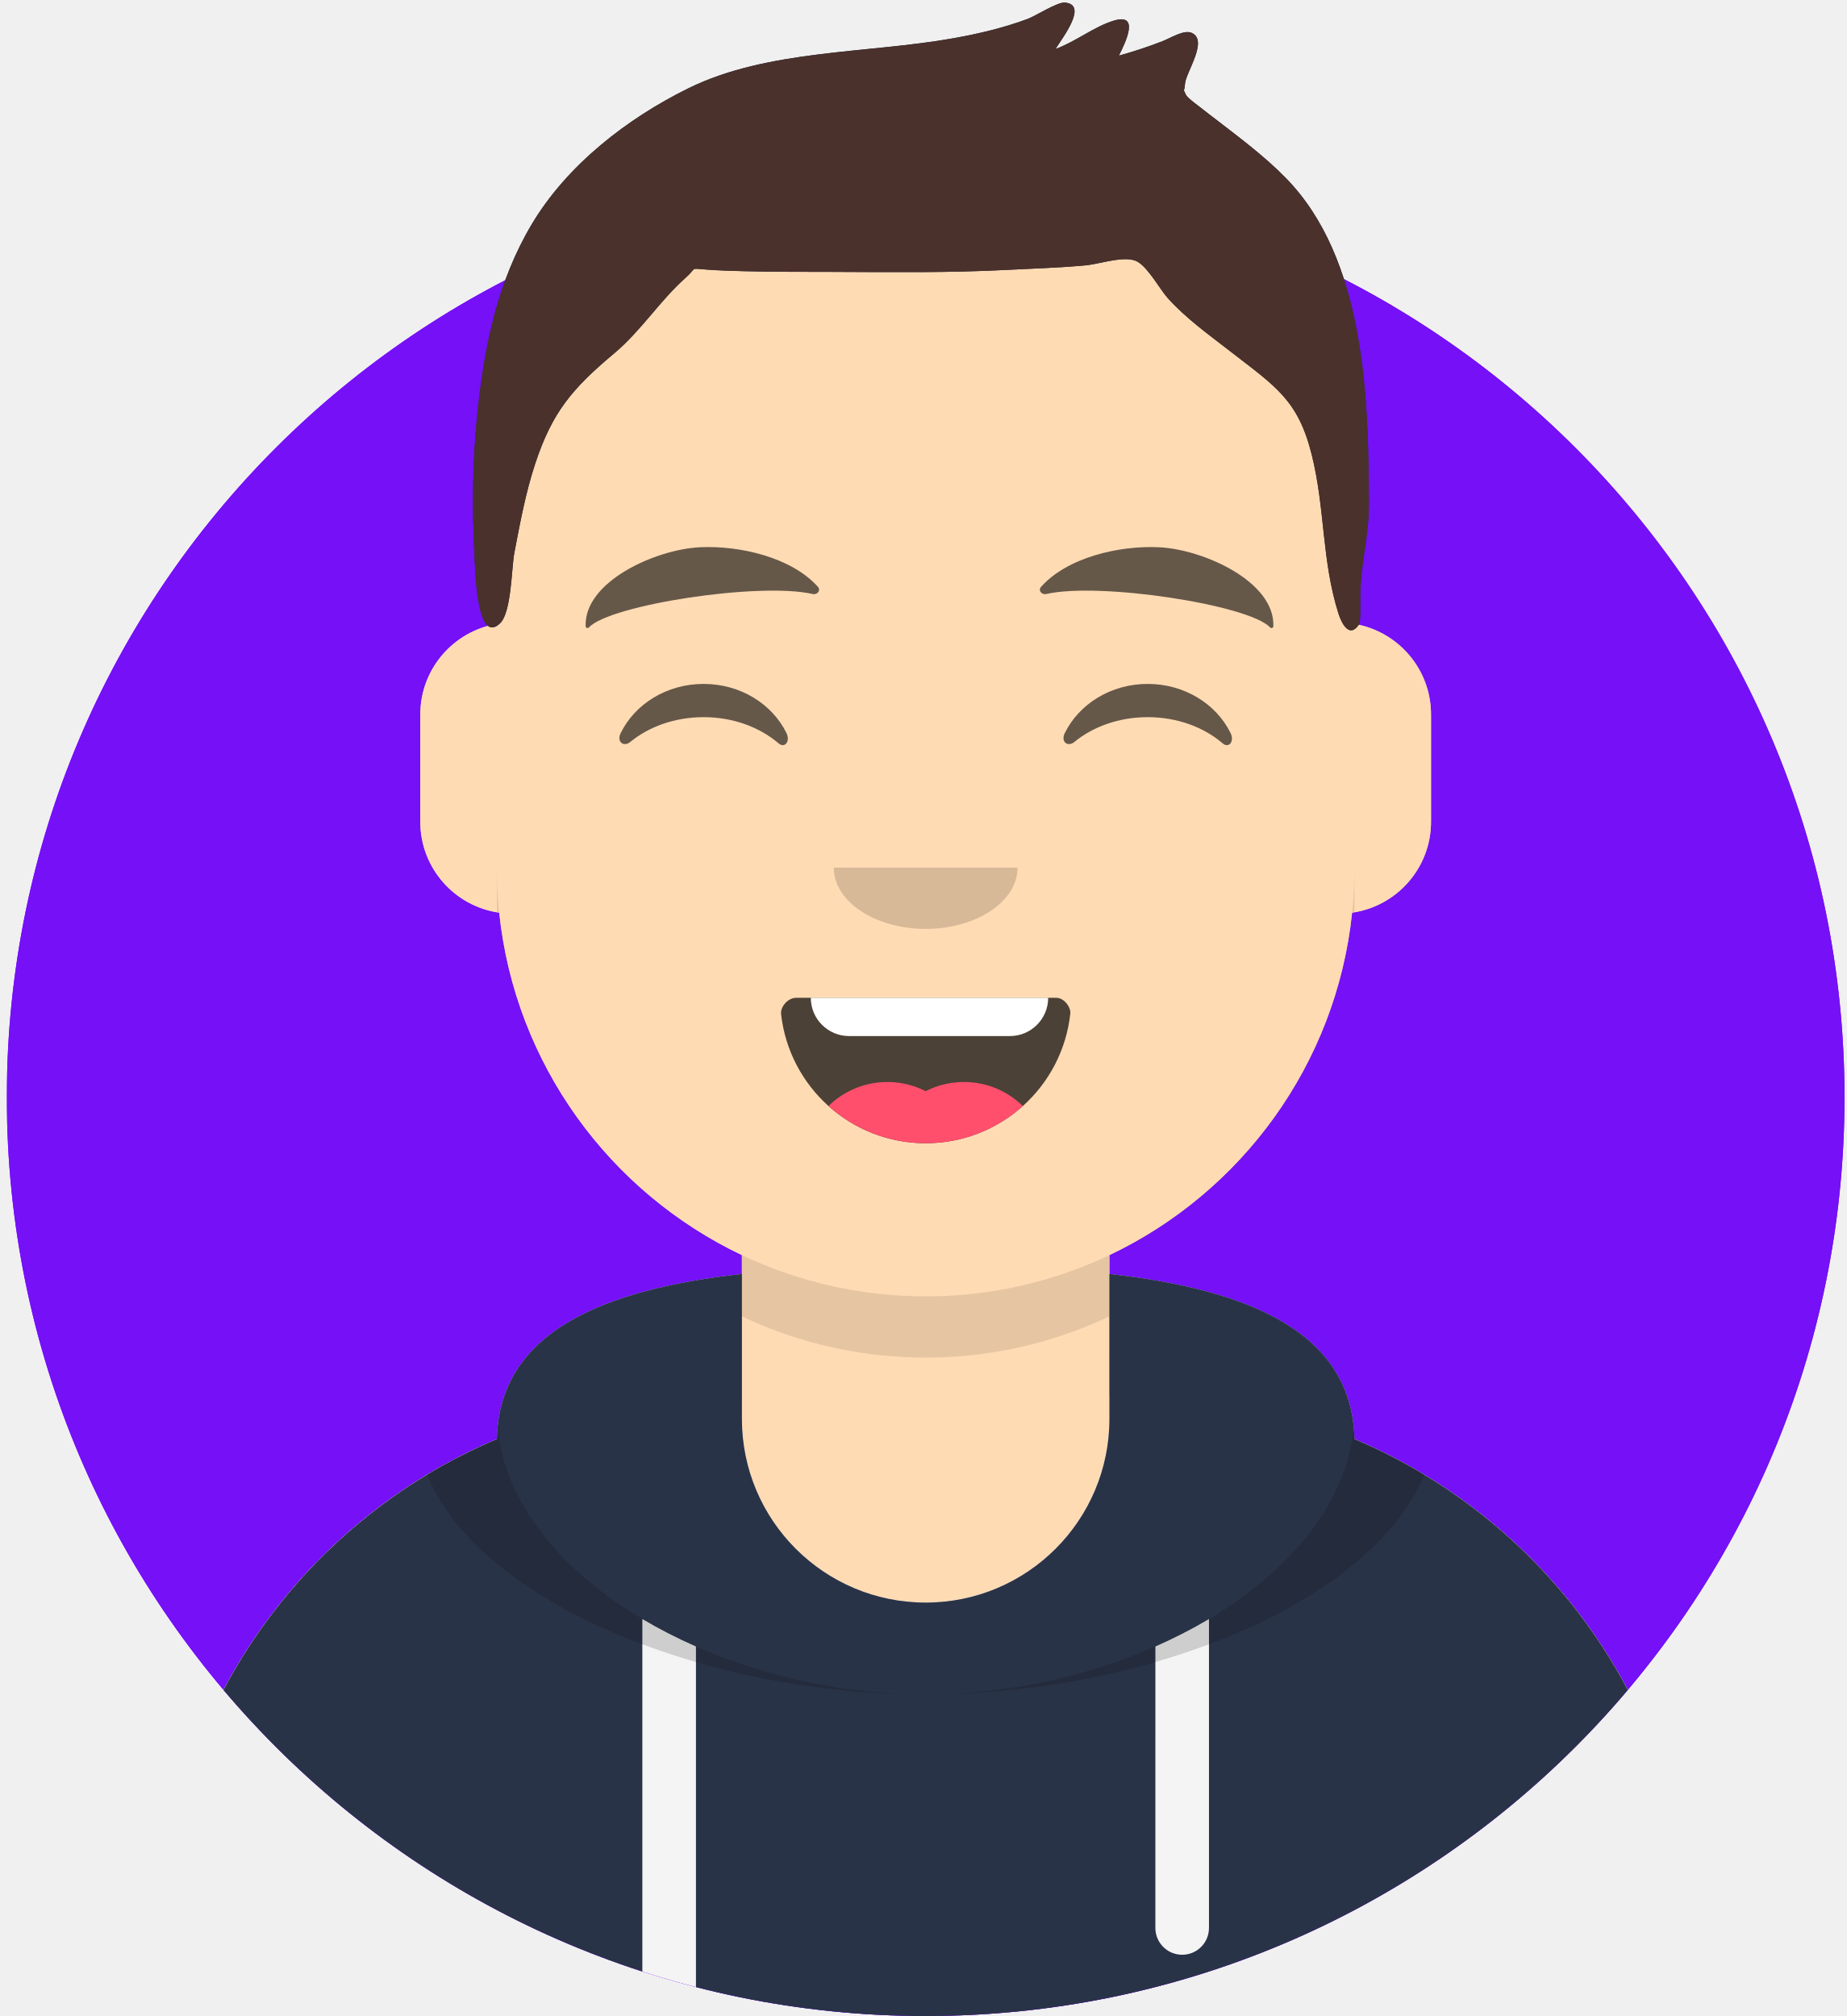
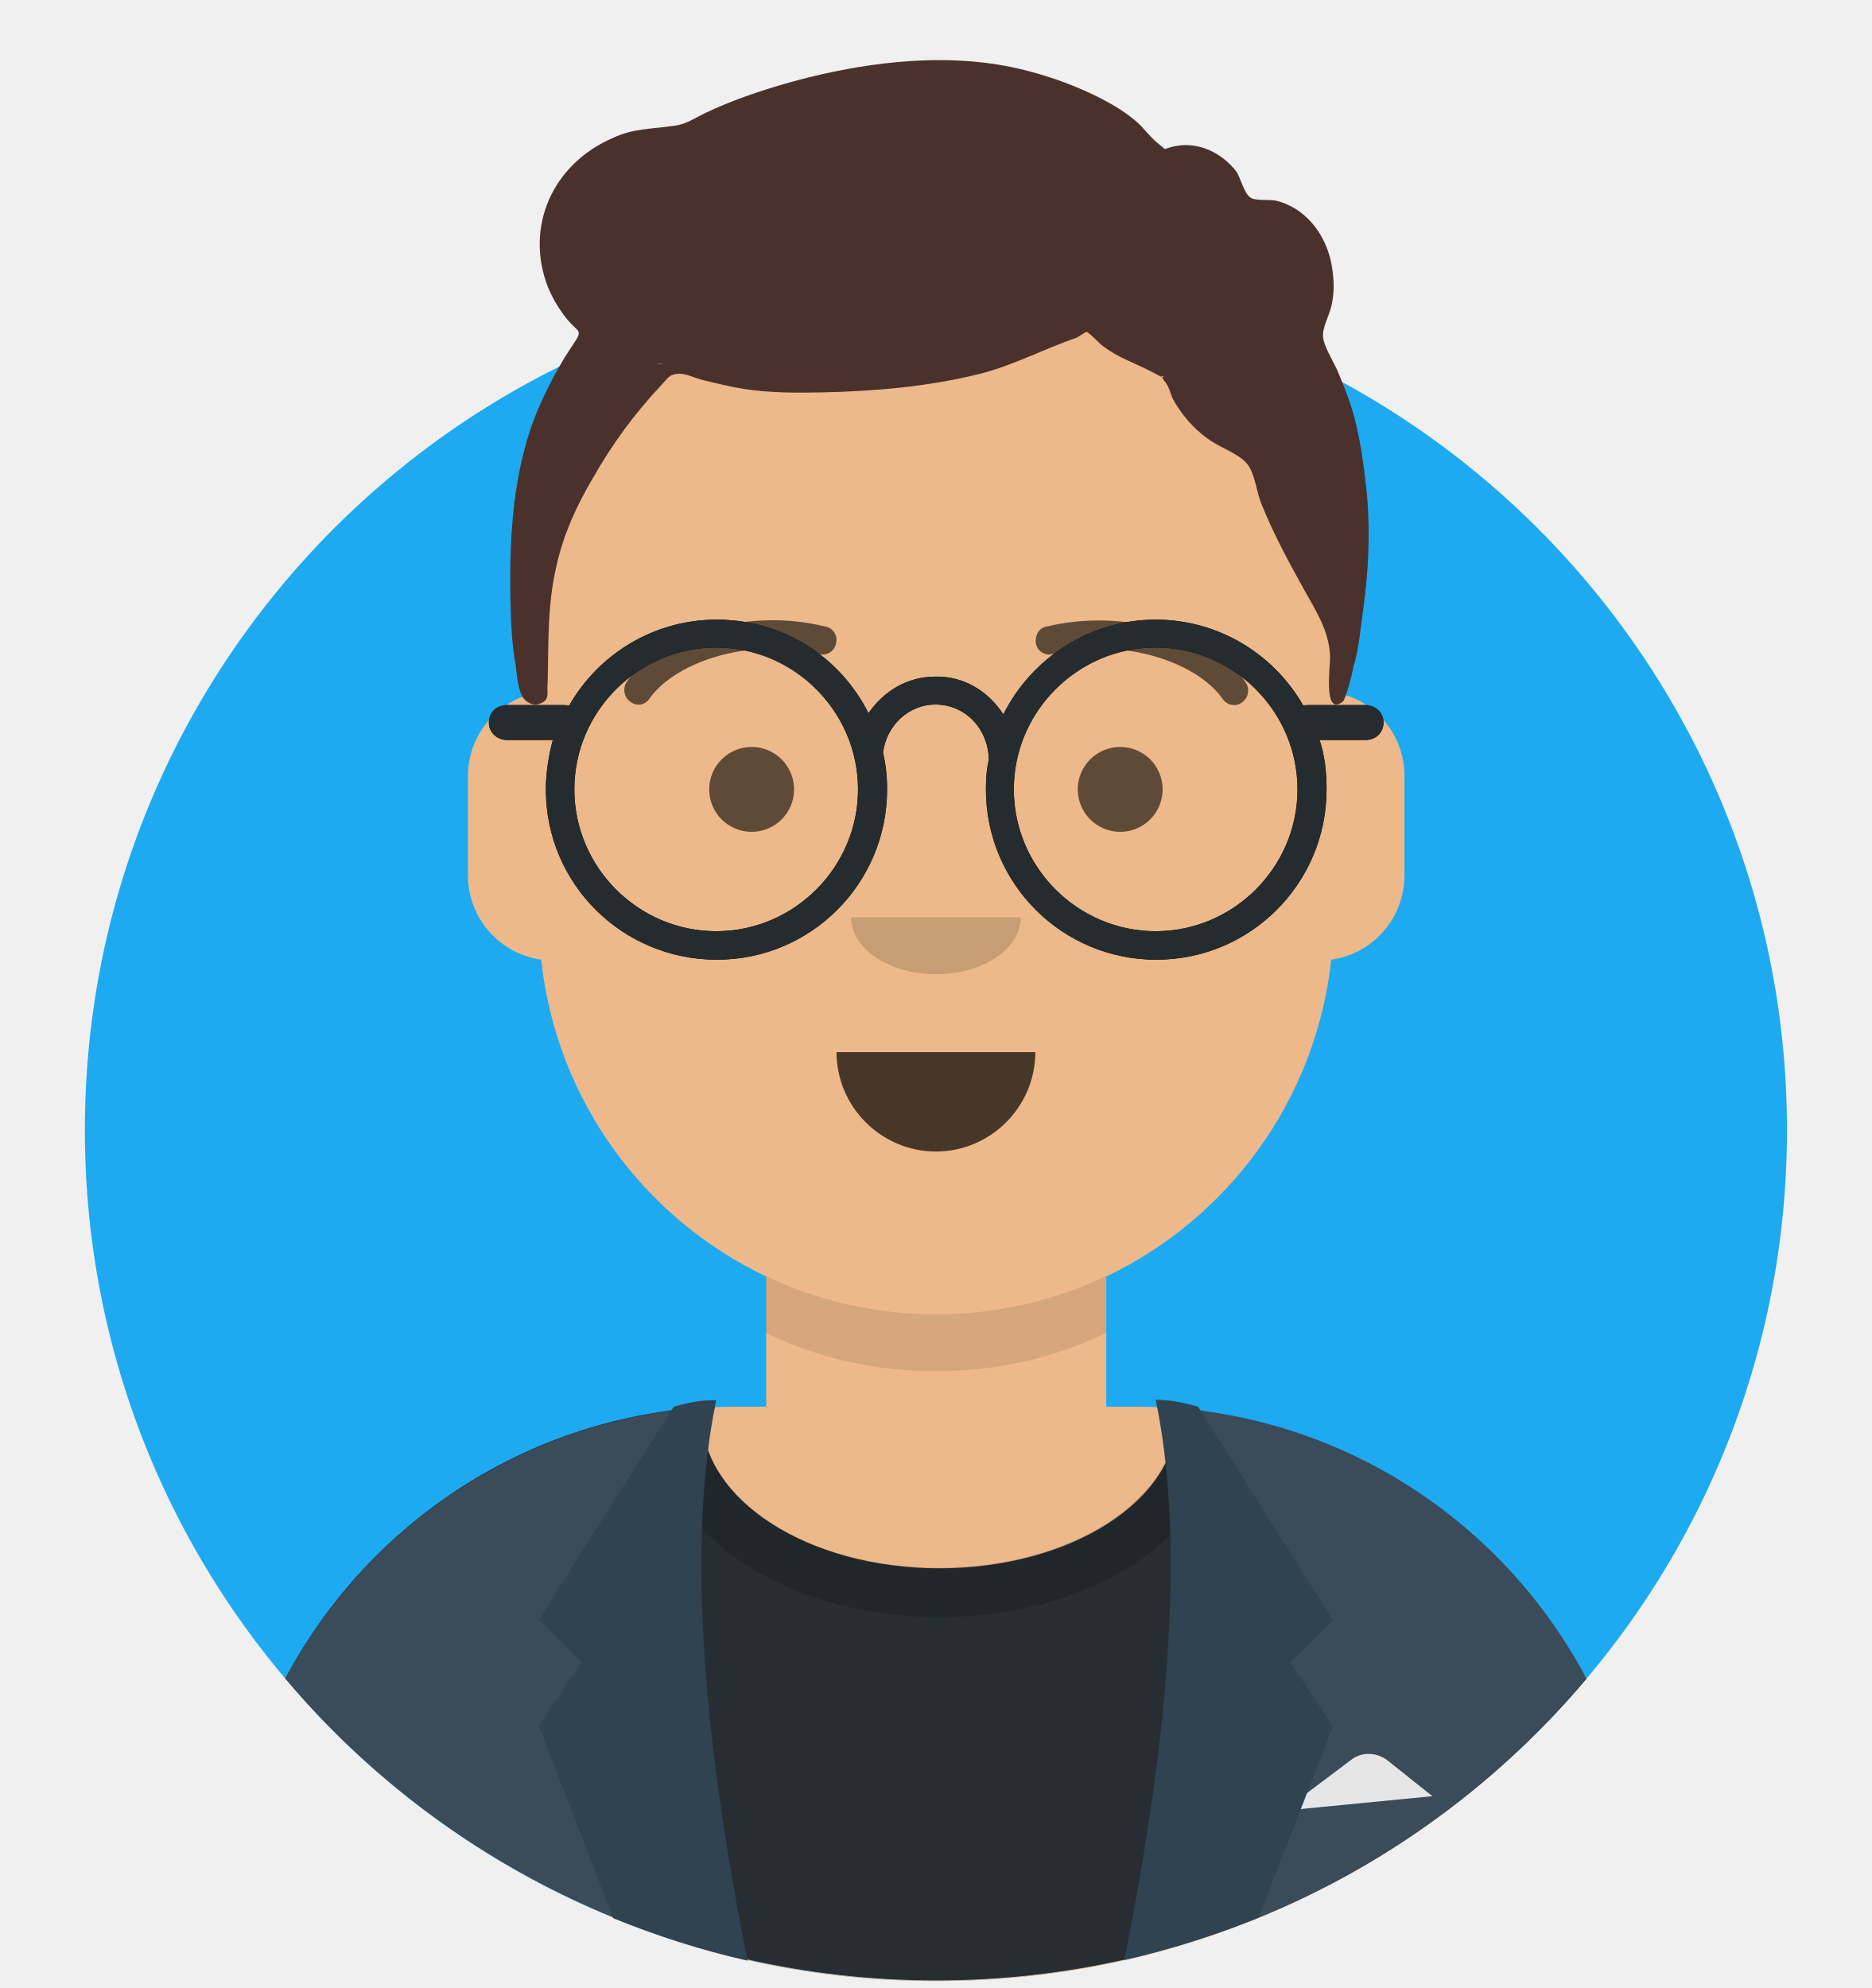
- <svg xmlns="http://www.w3.org/2000/svg" xmlns:xlink="http://www.w3.org/1999/xlink" width="217px" height="237px" viewBox="0 0 217 237" version="1.1">
-   <defs>
-     <circle id="path-1" cx="108" cy="108" r="108" />
-     <path d="M-3.19744231e-14,144 L-3.19744231e-14,-1.42108547e-14 L237.6,-1.42108547e-14 L237.6,144 L226.8,144 C226.8,203.647 178.447,252 118.8,252 C59.153,252 10.8,203.647 10.8,144 L10.8,144 L-3.19744231e-14,144 Z" id="path-3" />
-     <path d="M90,0 C117.835,-5.11323436e-15 140.4,22.565 140.4,50.4 L140.401,55.949 C145.508,56.807 149.4,61.249 149.4,66.6 L149.4,79.2 C149.4,84.647 145.367,89.152 140.125,89.893 C138.265,107.718 127.114,122.78 111.601,130.149 L111.6,146.7 L115.2,146.7 C150.988,146.7 180,175.712 180,211.5 L180,219.6 L0,219.6 L0,211.5 C-4.38277231e-15,175.712 29.012,146.7 64.8,146.7 L68.4,146.7 L68.4,130.15 C52.886,122.78 41.735,107.718 39.875,89.893 C34.633,89.152 30.6,84.647 30.6,79.2 L30.6,66.6 C30.6,61.249 34.492,56.806 39.6,55.949 L39.6,50.4 C39.6,22.565 62.165,5.11323436e-15 90,0 Z" id="path-5" />
-     <path d="M140.401,11.764 C156.691,13.587 169.2,18.597 169.2,31.569 L169.194,31.18 C192.467,41.01 208.8,64.047 208.8,90.9 L208.8,99 L28.8,99 L28.8,90.9 C28.8,64.047 45.133,41.01 68.406,31.18 C68.653,18.496 81.073,13.568 97.2,11.764 L97.2,28.8 C97.2,40.729 106.871,50.4 118.8,50.4 C130.729,50.4 140.4,40.729 140.4,28.8 L140.4,28.8 Z" id="path-7" />
-     <path d="M31.606,13.615 C32.558,22.158 39.803,28.8 48.6,28.8 C57.424,28.8 64.687,22.117 65.603,13.536 C65.676,12.845 64.905,11.7 63.938,11.7 C50.534,11.7 40.264,11.7 33.378,11.7 C32.406,11.7 31.511,12.761 31.606,13.615 Z" id="path-9" />
-     <rect id="path-11" x="0" y="0" width="237.6" height="252" />
-     <path d="M118.135,20.928 C115.651,18.39 112.767,16.236 109.962,14.076 C109.343,13.6 108.715,13.135 108.109,12.641 C107.972,12.528 106.563,11.519 106.394,11.148 C105.988,10.254 106.224,10.95 106.28,9.884 C106.35,8.535 109.1,4.727 107.048,3.854 C106.146,3.47 104.536,4.492 103.67,4.83 C101.977,5.49 100.263,6.054 98.512,6.54 C99.351,4.869 100.95,1.524 97.944,2.419 C95.603,3.116 93.421,4.91 91.068,5.753 C91.847,4.477 94.96,0.523 92.147,0.302 C91.271,0.233 88.724,1.875 87.782,2.226 C84.959,3.275 82.075,3.953 79.111,4.487 C69.033,6.304 57.248,5.786 47.923,10.374 C40.735,13.911 33.636,19.4 29.484,26.389 C25.481,33.125 23.984,40.498 23.146,48.217 C22.532,53.882 22.482,59.738 22.769,65.424 C22.863,67.287 23.073,75.874 25.779,73.273 C27.127,71.978 27.117,66.745 27.457,64.974 C28.133,61.451 28.783,57.911 29.91,54.5 C31.895,48.49 34.238,45.687 39.184,41.547 C42.359,38.89 44.588,35.3 47.625,32.62 C48.99,31.416 47.949,31.542 50.143,31.7 C51.616,31.806 53.097,31.846 54.574,31.885 C57.99,31.974 61.412,31.951 64.829,31.963 C71.711,31.988 78.561,32.085 85.437,31.725 C88.492,31.565 91.556,31.478 94.603,31.195 C96.306,31.038 99.326,29.947 100.728,30.78 C102.01,31.543 103.342,34.034 104.263,35.054 C106.438,37.464 109.032,39.305 111.576,41.282 C116.881,45.403 119.559,46.98 121.17,53.421 C122.775,59.838 122.325,65.791 124.312,72.106 C124.662,73.217 125.586,75.13 126.726,73.415 C126.937,73.096 126.883,71.345 126.883,70.337 C126.883,66.27 127.913,63.218 127.9,59.123 C127.849,46.674 127.447,30.442 118.135,20.928 Z" id="path-13" />
-   </defs>
-   <g id="Website" stroke="none" stroke-width="1" fill="none" fill-rule="evenodd">
-     <g id="mf-avatar" transform="translate(-10, -15)">
-       <g id="Circle" transform="translate(10.8, 36)">
-         <mask id="mask-2" fill="white">
-           <use xlink:href="#path-1" />
-         </mask>
-         <use id="Circle-Background" fill="#7510F7" xlink:href="#path-1" />
-         <g id="🖍-Circle-Color" mask="url(#mask-2)" fill="#7510F7">
-           <rect id="🖍Color" x="0" y="0" width="216.445" height="216" />
-         </g>
-       </g>
-       <mask id="mask-4" fill="white">
-         <use xlink:href="#path-3" />
-       </mask>
-       <g id="Mask" />
-       <g id="Avataaar" mask="url(#mask-4)">
-         <g id="Body" transform="translate(28.8, 32.4)">
-           <mask id="mask-6" fill="white">
-             <use xlink:href="#path-5" />
-           </mask>
-           <use fill="#D0C6AC" xlink:href="#path-5" />
-           <g id="Skin/👶🏻-05-Pale" mask="url(#mask-6)" fill="#FFDBB4">
-             <g transform="translate(-28.8, 0)" id="Color">
-               <rect x="0" y="0" width="238.384" height="220.355" />
-             </g>
-           </g>
-           <path d="M39.6,84.6 C39.6,112.435 62.165,135 90,135 C117.835,135 140.4,112.435 140.4,84.6 L140.4,84.6 L140.4,91.8 C140.4,119.635 117.835,142.2 90,142.2 C62.165,142.2 39.6,119.635 39.6,91.8 Z" id="Neck-Shadow" fill-opacity="0.1" fill="#000000" mask="url(#mask-6)" />
-         </g>
-         <g id="Clothing/Hoodie" transform="translate(0, 153)">
-           <mask id="mask-8" fill="white">
-             <use xlink:href="#path-7" />
-           </mask>
-           <use id="Hoodie" fill="#B7C1DB" fill-rule="evenodd" xlink:href="#path-7" />
-           <g id="Color/Palette/Slate" mask="url(#mask-8)" fill="#293347" fill-rule="evenodd">
-             <rect id="🖍Color" x="0" y="0" width="238.491" height="99" />
-           </g>
-           <path d="M91.8,55.565 L91.8,99 L85.5,99 L85.499,52.335 C87.483,53.514 89.592,54.594 91.8,55.565 Z M152.101,52.334 L152.1,88.65 C152.1,90.39 150.69,91.8 148.95,91.8 C147.21,91.8 145.8,90.39 145.8,88.65 L145.801,55.565 C148.009,54.594 150.118,53.513 152.101,52.334 Z" id="Straps" fill="#F4F4F4" fill-rule="evenodd" mask="url(#mask-8)" />
-           <path d="M155.733,11.451 C169.28,14.013 178.65,19.118 178.65,29.077 C178.65,46.818 148.916,61.2 118.8,61.2 C88.684,61.2 58.95,46.818 58.95,29.077 C58.95,19.118 68.32,14.013 81.867,11.451 C73.689,14.466 68.4,19.534 68.4,27.969 C68.4,46.322 93.439,61.2 118.8,61.2 C144.161,61.2 169.2,46.322 169.2,27.969 C169.2,19.71 164.13,14.679 156.241,11.642 Z" id="Shadow" fill-opacity="0.16" fill="#000000" fill-rule="evenodd" mask="url(#mask-8)" />
-         </g>
-         <g id="Face" transform="translate(68.4, 73.8)">
-           <g id="Mouth/Smile" transform="translate(1.8, 46.8)">
-             <mask id="mask-10" fill="white">
-               <use xlink:href="#path-9" />
-             </mask>
-             <use id="Mouth" fill-opacity="0.7" fill="#000000" fill-rule="evenodd" xlink:href="#path-9" />
-             <path d="M39.6,1.8 L58.5,1.8 C60.985,1.8 63,3.815 63,6.3 L63,11.7 C63,14.185 60.985,16.2 58.5,16.2 L39.6,16.2 C37.115,16.2 35.1,14.185 35.1,11.7 L35.1,6.3 C35.1,3.815 37.115,1.8 39.6,1.8 Z" id="Teeth" fill="#FFFFFF" fill-rule="evenodd" mask="url(#mask-10)" />
-             <g id="Tongue" stroke-width="1" fill-rule="evenodd" mask="url(#mask-10)" fill="#FF4F6D">
-               <g transform="translate(34.2, 21.6)">
-                 <circle cx="9.9" cy="9.9" r="9.9" />
-                 <circle cx="18.9" cy="9.9" r="9.9" />
-               </g>
-             </g>
-           </g>
-           <g id="Nose/Default" transform="translate(25.2, 36)" fill="#000000" fill-opacity="0.16">
-             <path d="M14.4,7.2 C14.4,11.176 19.235,14.4 25.2,14.4 L25.2,14.4 C31.165,14.4 36,11.176 36,7.2" id="Nose" />
-           </g>
-           <g id="Eyes/Happy-😁" transform="translate(0, 7.2)" fill="#000000" fill-opacity="0.6">
-             <path d="M14.544,20.203 C16.206,16.784 19.948,14.4 24.298,14.4 C28.632,14.4 32.363,16.767 34.034,20.166 C34.53,21.176 33.824,22.003 33.112,21.39 C30.906,19.494 27.773,18.309 24.298,18.309 C20.931,18.309 17.886,19.421 15.694,21.214 C14.892,21.87 14.058,21.203 14.544,20.203 Z" id="Squint" />
-             <path d="M66.744,20.203 C68.406,16.784 72.148,14.4 76.498,14.4 C80.832,14.4 84.563,16.767 86.234,20.166 C86.73,21.176 86.024,22.003 85.312,21.39 C83.106,19.494 79.973,18.309 76.498,18.309 C73.131,18.309 70.086,19.421 67.894,21.214 C67.092,21.87 66.258,21.203 66.744,20.203 Z" id="Squint" />
-           </g>
-           <g id="Eyebrow/Natural/Default-Natural" fill="#000000" fill-opacity="0.6">
-             <path d="M23.435,5.589 C18.25,6.285 10.164,10.805 10.84,16.036 C10.862,16.207 11.121,16.261 11.233,16.118 C13.471,13.248 30.774,9.033 37.075,9.913 C37.652,9.994 38.032,9.399 37.639,9.027 C34.269,5.845 28.08,4.961 23.435,5.589" id="Eyebrow" transform="translate(24.3, 10.8) rotate(5) translate(-24.3, -10.8) " />
-             <path d="M76.535,5.589 C71.35,6.285 63.264,10.805 63.94,16.036 C63.962,16.207 64.221,16.261 64.333,16.118 C66.571,13.248 83.874,9.033 90.175,9.913 C90.752,9.994 91.132,9.399 90.739,9.027 C87.369,5.845 81.18,4.961 76.535,5.589" id="Eyebrow" transform="translate(77.4, 10.8) scale(-1, 1) rotate(5) translate(-77.4, -10.8) " />
-           </g>
-         </g>
-         <g id="Top">
-           <mask id="mask-12" fill="white">
-             <use xlink:href="#path-11" />
-           </mask>
-           <g id="Mask" />
-           <g mask="url(#mask-12)">
-             <g transform="translate(43, 15)">
-               <mask id="mask-14" fill="white">
-                 <use xlink:href="#path-13" />
-               </mask>
-               <use id="Short-Hair" stroke="none" fill="#1F3140" fill-rule="evenodd" xlink:href="#path-13" />
-               <g id="Color/Hair/Brown-Dark" stroke="none" fill="none" mask="url(#mask-14)" fill-rule="evenodd">
-                 <g transform="translate(-43.1, -15)" fill="#4A312C" id="Color">
-                   <rect x="0" y="0" width="239.107" height="252.406" />
-                 </g>
-               </g>
-             </g>
-           </g>
-         </g>
-       </g>
-     </g>
-   </g>
+ <svg xmlns="http://www.w3.org/2000/svg" width="322" height="342" fill="none">
+   <path d="M161 340.8c80.854 0 146.4-65.546 146.4-146.4S241.854 48 161 48C80.145 48 14.6 113.546 14.6 194.4S80.146 340.8 161 340.8z" fill="#1EAAF1" />
+   <path fill-rule="evenodd" clip-rule="evenodd" d="M272.9 288.8c-14.8-27.8-44-46.8-77.7-46.8h-4.9v-22.4c21-10 36.1-30.4 38.7-54.5 7.1-1 12.6-7.1 12.6-14.5v-17.1c0-7.2-5.2-13.3-12.2-14.4v-7.6c0-25.6-14.2-47.9-35-59.7-10.8-2.5-21.9-3.8-33.4-3.8s-22.7 1.3-33.3 3.8c-20.9 11.7-35 34-35 59.7v7.6c-7 1.2-12.2 7.2-12.2 14.4v17.1c0 7.4 5.5 13.5 12.6 14.5 2.6 24.2 17.7 44.5 38.7 54.5V242h-4.9c-33.7 0-63 19-77.7 46.8 26.8 31.7 67 52 111.9 52 44.9 0 84.9-20.1 111.8-52z" fill="#EDB98A" />
+   <path fill-rule="evenodd" clip-rule="evenodd" d="M272.9 288.8c-13.7-25.9-39.8-44-70.4-46.5v1.3c0 14.5-18.3 26.2-40.9 26.2-22.6 0-40.9-11.8-40.9-26.4v-1.3c-31.1 2.2-57.7 20.5-71.6 46.6 26.8 31.7 67 52 111.9 52 44.9 0 85-20 111.9-51.9z" fill="#262E33" />
+   <path fill-rule="evenodd" clip-rule="evenodd" d="M209.9 245.4c0-.7 0-1.5-.1-2.2-2.4-.4-4.9-.7-7.4-1v1.3c0 14.5-18.3 26.2-40.9 26.2-22.6 0-40.7-11.7-40.7-26.2v-1.3c-2.4.1-5 .5-7.4.9-.1.7-.1 1.6-.1 2.3 0 18.2 21.6 32.8 48.3 32.8 26.7 0 48.3-14.6 48.3-32.8z" fill="#000" fill-opacity=".16" />
+   <path d="M49.1 288.8c18.8 22.3 44.2 38.8 73.1 46.7-3.3-13.5-5.1-28.9-5.1-45.4 0-17.4 2.1-33.9 5.9-48.1-32.2 1.6-59.7 20.1-73.9 46.8zM272.9 288.8c-14-26.4-41-44.9-72.5-46.7 3.7 14.2 5.9 30.5 5.9 47.9 0 16.2-1.8 31.6-5.1 45.1 28.2-7.8 53.1-24.3 71.7-46.3z" fill="#3A4C5A" />
+   <path fill-rule="evenodd" clip-rule="evenodd" d="M143.9 181c0 9.4 7.7 17.1 17.1 17.1 9.4 0 17.1-7.7 17.1-17.1" fill="#000" fill-opacity=".7" />
+   <path fill-rule="evenodd" clip-rule="evenodd" d="M146.4 157.8c0 5.4 6.6 9.8 14.6 9.8 8.1 0 14.6-4.4 14.6-9.8" fill="#000" fill-opacity=".16" />
+   <path d="M129.3 143.1a7.3 7.3 0 0 0 7.3-7.3 7.3 7.3 0 0 0-7.3-7.3 7.3 7.3 0 0 0-7.3 7.3 7.3 7.3 0 0 0 7.3 7.3zM192.7 143.1a7.3 7.3 0 0 0 7.3-7.3 7.3 7.3 0 0 0-7.3-7.3 7.3 7.3 0 0 0-7.3 7.3 7.3 7.3 0 0 0 7.3 7.3zM111.7 120.2c4.8-6.7 17.8-10.5 29.2-7.7 1.3.4 2.7-.5 2.9-1.8.4-1.3-.5-2.7-1.8-2.9-13.1-3.3-28.2 1.1-34.2 9.5-.7 1.1-.5 2.6.6 3.4 1.1.9 2.6.6 3.3-.5zM210.3 120.2c-4.8-6.7-17.8-10.5-29.2-7.7-1.3.4-2.7-.5-2.9-1.8-.2-1.3.5-2.7 1.8-2.9 13.1-3.2 28.3 1.1 34.3 9.6.7 1.1.5 2.6-.6 3.4-1.1.9-2.7.5-3.4-.6z" fill="#000" fill-opacity=".6" />
+   <path fill-rule="evenodd" clip-rule="evenodd" d="M113.8 62.6c.1-.1-.2-.1-1.1-.1 1 .1 1.3.1 1.1.1zm-10-19.1s0 .2 0 0zm131.4 42.1c-.4-4-.9-8.1-1.8-12.1-.7-3.2-1.8-6.1-3.1-9.2-.7-1.8-2.4-4.3-2.7-6.2-.2-2 1.3-4 1.6-6.3.4-2.2.2-4.5-.2-6.6-1-4.9-4.4-9.5-9.6-10.7-1.2-.2-3.7.1-4.4-.6-1-.7-1.6-3.4-2.4-4.5-2.4-3-6.2-5-10.2-4.3-2.9.5-1.2 1.1-3.4-.6-1.2-1-2.2-2.4-3.3-3.4-1.8-1.6-3.9-2.9-6-4-5.6-2.9-12-5-18.1-6-11.3-1.8-23.4-.2-34.4 2.7-5.5 1.5-11 3.3-16 5.7-2.2 1.1-3.4 2-5.7 2.2-3.5.5-6.6.4-10 2C95 28.2 90.2 39.1 94.3 49.5c.9 2.1 2 3.9 3.4 5.6 1.8 2.1 2.6 1.6 1 4-2.4 3.5-4.4 7.3-6.1 11.2-4.3 10.1-5 21.7-4.8 32.6.1 3.8.2 7.7.9 11.5.2 1.6.4 4.8 1.6 6 .6.6 1.5 1 2.4.7 2.1-.6 1.3-2.1 1.5-3.5.2-7.2-.1-13.5 1.6-20.6 1.2-5.2 3.4-10 6.1-14.6 3.4-6 7.2-11.2 12-16.3 1.1-1.2 1.3-1.7 2.8-1.8 1.1-.1 2.8.7 3.9 1 2.4.6 4.9 1.2 7.3 1.6 4.5.7 9 .7 13.7.6 9-.2 18.2-1 27-3.2 5.9-1.5 11-4.3 16.6-6.2.1 0 1.5-1 1.7-1 .4 0 2.4 2.2 2.8 2.4 2.7 2.1 5.7 3 8.7 4.6 3.7 2.1.1-.9 2.1 1.7.6.7.9 2.1 1.3 2.9 1.5 2.7 3.5 5 6 6.8 2.5 1.8 6 2.7 7.2 5 1 1.8 1.2 4.3 2 6.2 2 5 4.6 9.8 7.2 14.5 2.1 3.8 4.4 7.2 4.6 11.6.1 1.5-1.3 10.6 2.2 7.9.5-.4 1.7-5.1 1.8-5.9 1-3.2 1.2-6.6 1.7-9.9.9-6.5 1.2-12.7.7-19.3z" fill="#4A312C" />
+   <path fill-rule="evenodd" clip-rule="evenodd" d="M172.6 122.9c4.8-9.6 14.8-16.3 26.2-16.3 10.9 0 20.4 6 25.4 14.8.2-.1.5-.1.9-.1h9.8c1.7 0 3.1 1.3 3.1 3s-1.3 3-3.1 3H227c.9 2.7 1.2 5.6 1.2 8.5 0 16.2-13.1 29.3-29.3 29.3-16.2 0-29.3-13.1-29.3-29.3 0-1.7.1-3.4.5-5.1-.1-5.4-4.1-9.5-9.2-9.5-4.5 0-8.4 3.5-9 8.3.5 2.1.7 4.1.7 6.3 0 16.2-13.1 29.3-29.3 29.3-16.2 0-29.4-13-29.4-29.3 0-2.9.5-5.9 1.2-8.5h-7.9c-1.7 0-3.1-1.3-3.1-3s1.3-3 3.1-3H97c.2 0 .5 0 .9.1 5-8.8 14.5-14.8 25.4-14.8 11.5 0 21.3 6.5 26.1 16.1 2.6-3.8 6.7-6.3 11.5-6.3 4.9-.1 9.1 2.5 11.7 6.5zm-49.4 37.3c13.4 0 24.4-11 24.4-24.4 0-13.4-11-24.4-24.4-24.4-13.4 0-24.4 11-24.4 24.4 0 13.4 11 24.4 24.4 24.4zm75.6 0c13.4 0 24.4-11 24.4-24.4 0-13.4-11-24.4-24.4-24.4-13.4 0-24.4 11-24.4 24.4 0 13.4 11 24.4 24.4 24.4z" fill="#000" />
+   <path fill-rule="evenodd" clip-rule="evenodd" d="M172.6 122.9c4.8-9.6 14.8-16.3 26.2-16.3 10.9 0 20.4 6 25.4 14.8.2-.1.5-.1.9-.1h9.8c1.7 0 3.1 1.3 3.1 3s-1.3 3-3.1 3H227c.9 2.7 1.2 5.6 1.2 8.5 0 16.2-13.1 29.3-29.3 29.3-16.2 0-29.3-13.1-29.3-29.3 0-1.7.1-3.4.5-5.1-.1-5.4-4.1-9.5-9.2-9.5-4.5 0-8.4 3.5-9 8.3.5 2.1.7 4.1.7 6.3 0 16.2-13.1 29.3-29.3 29.3-16.2 0-29.4-13-29.4-29.3 0-2.9.5-5.9 1.2-8.5h-7.9c-1.7 0-3.1-1.3-3.1-3s1.3-3 3.1-3H97c.2 0 .5 0 .9.1 5-8.8 14.5-14.8 25.4-14.8 11.5 0 21.3 6.5 26.1 16.1 2.6-3.8 6.7-6.3 11.5-6.3 4.9-.1 9.1 2.5 11.7 6.5zm-49.4 37.3c13.4 0 24.4-11 24.4-24.4 0-13.4-11-24.4-24.4-24.4-13.4 0-24.4 11-24.4 24.4 0 13.4 11 24.4 24.4 24.4zm75.6 0c13.4 0 24.4-11 24.4-24.4 0-13.4-11-24.4-24.4-24.4-13.4 0-24.4 11-24.4 24.4 0 13.4 11 24.4 24.4 24.4z" fill="#252C2F" />
+   <path fill-rule="evenodd" clip-rule="evenodd" d="m220.8 311.5 11.7-8.8c1.7-1.3 4.1-1.3 6 0l7.9 6.3-25.6 2.5z" fill="#E6E6E6" />
+   <path d="M206.1 242c-2.4-.7-4.9-1.2-7.3-1.2 4.8 22.9 2.9 55-5.4 96.4 7.9-1.8 15.6-4.3 23.1-7.3l12.8-32.9-7.3-11 7.3-7.3-23.2-36.7zM115.9 242l-23.2 36.6 7.3 7.3-7.3 11 12.8 33.1c7.4 3 15.1 5.5 23.1 7.3-8.3-41.4-10.1-73.6-5.4-96.4-2.5-.1-4.9.4-7.3 1.1z" fill="#2F4351" />
+   <path fill-rule="evenodd" clip-rule="evenodd" d="M161 235.9c10.5 0 20.4-2.3 29.3-6.6v-9.8c.1 0 .1-.1.2-.1-8.9 4.3-18.9 6.7-29.5 6.7-10.6 0-20.6-2.4-29.5-6.7.1 0 .1.1.2.1v9.8c8.9 4.3 18.8 6.6 29.3 6.6z" fill="#000" fill-opacity=".1" />
</svg>
